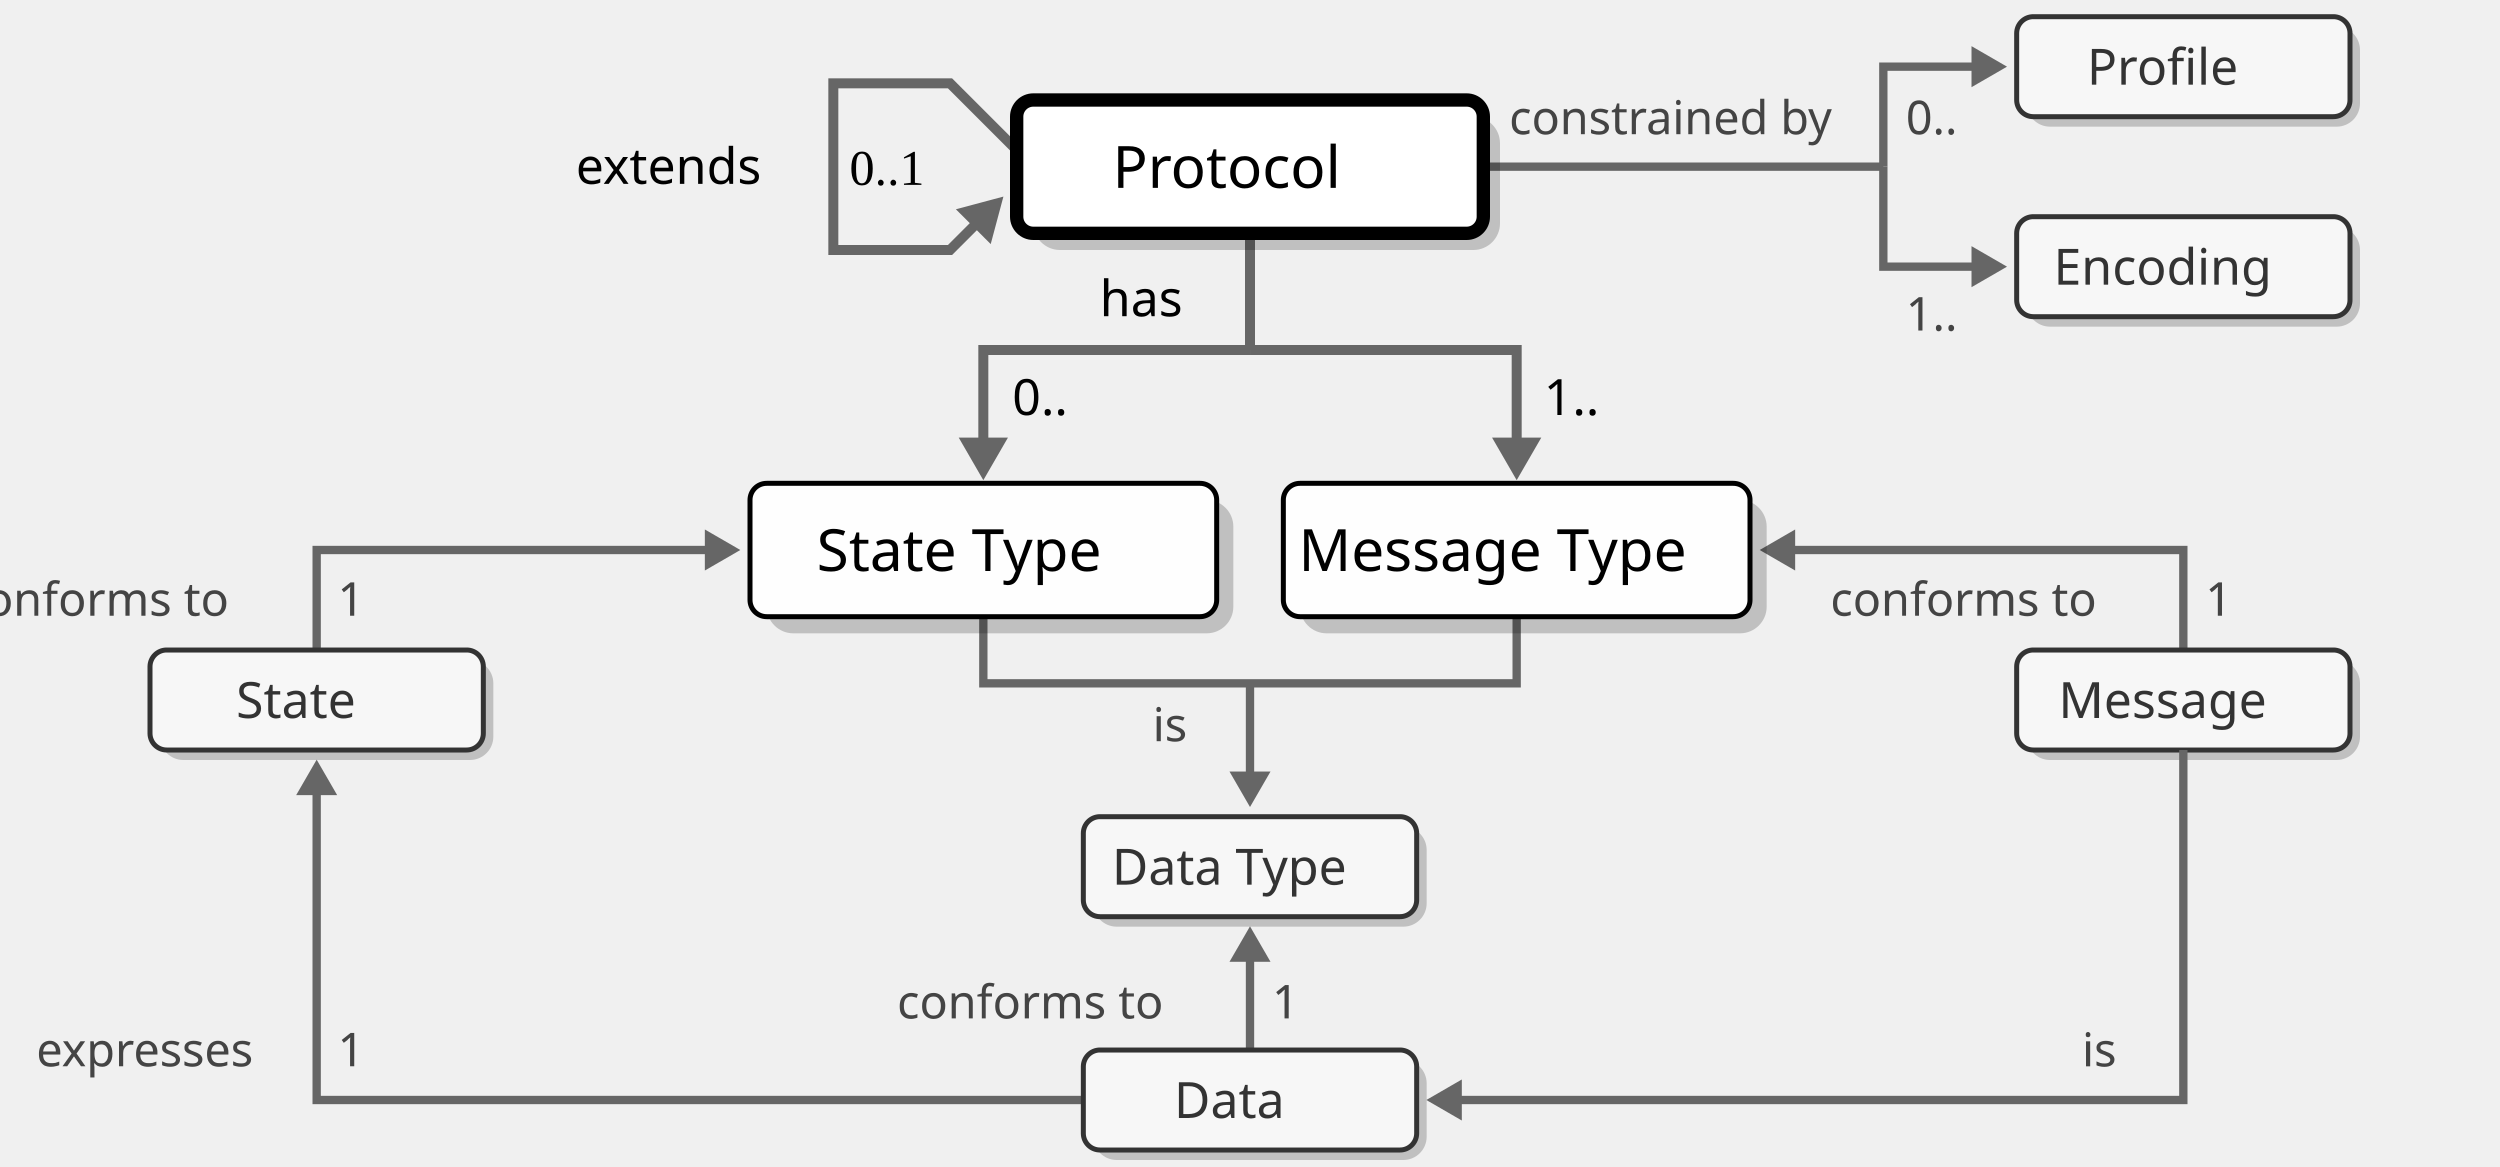
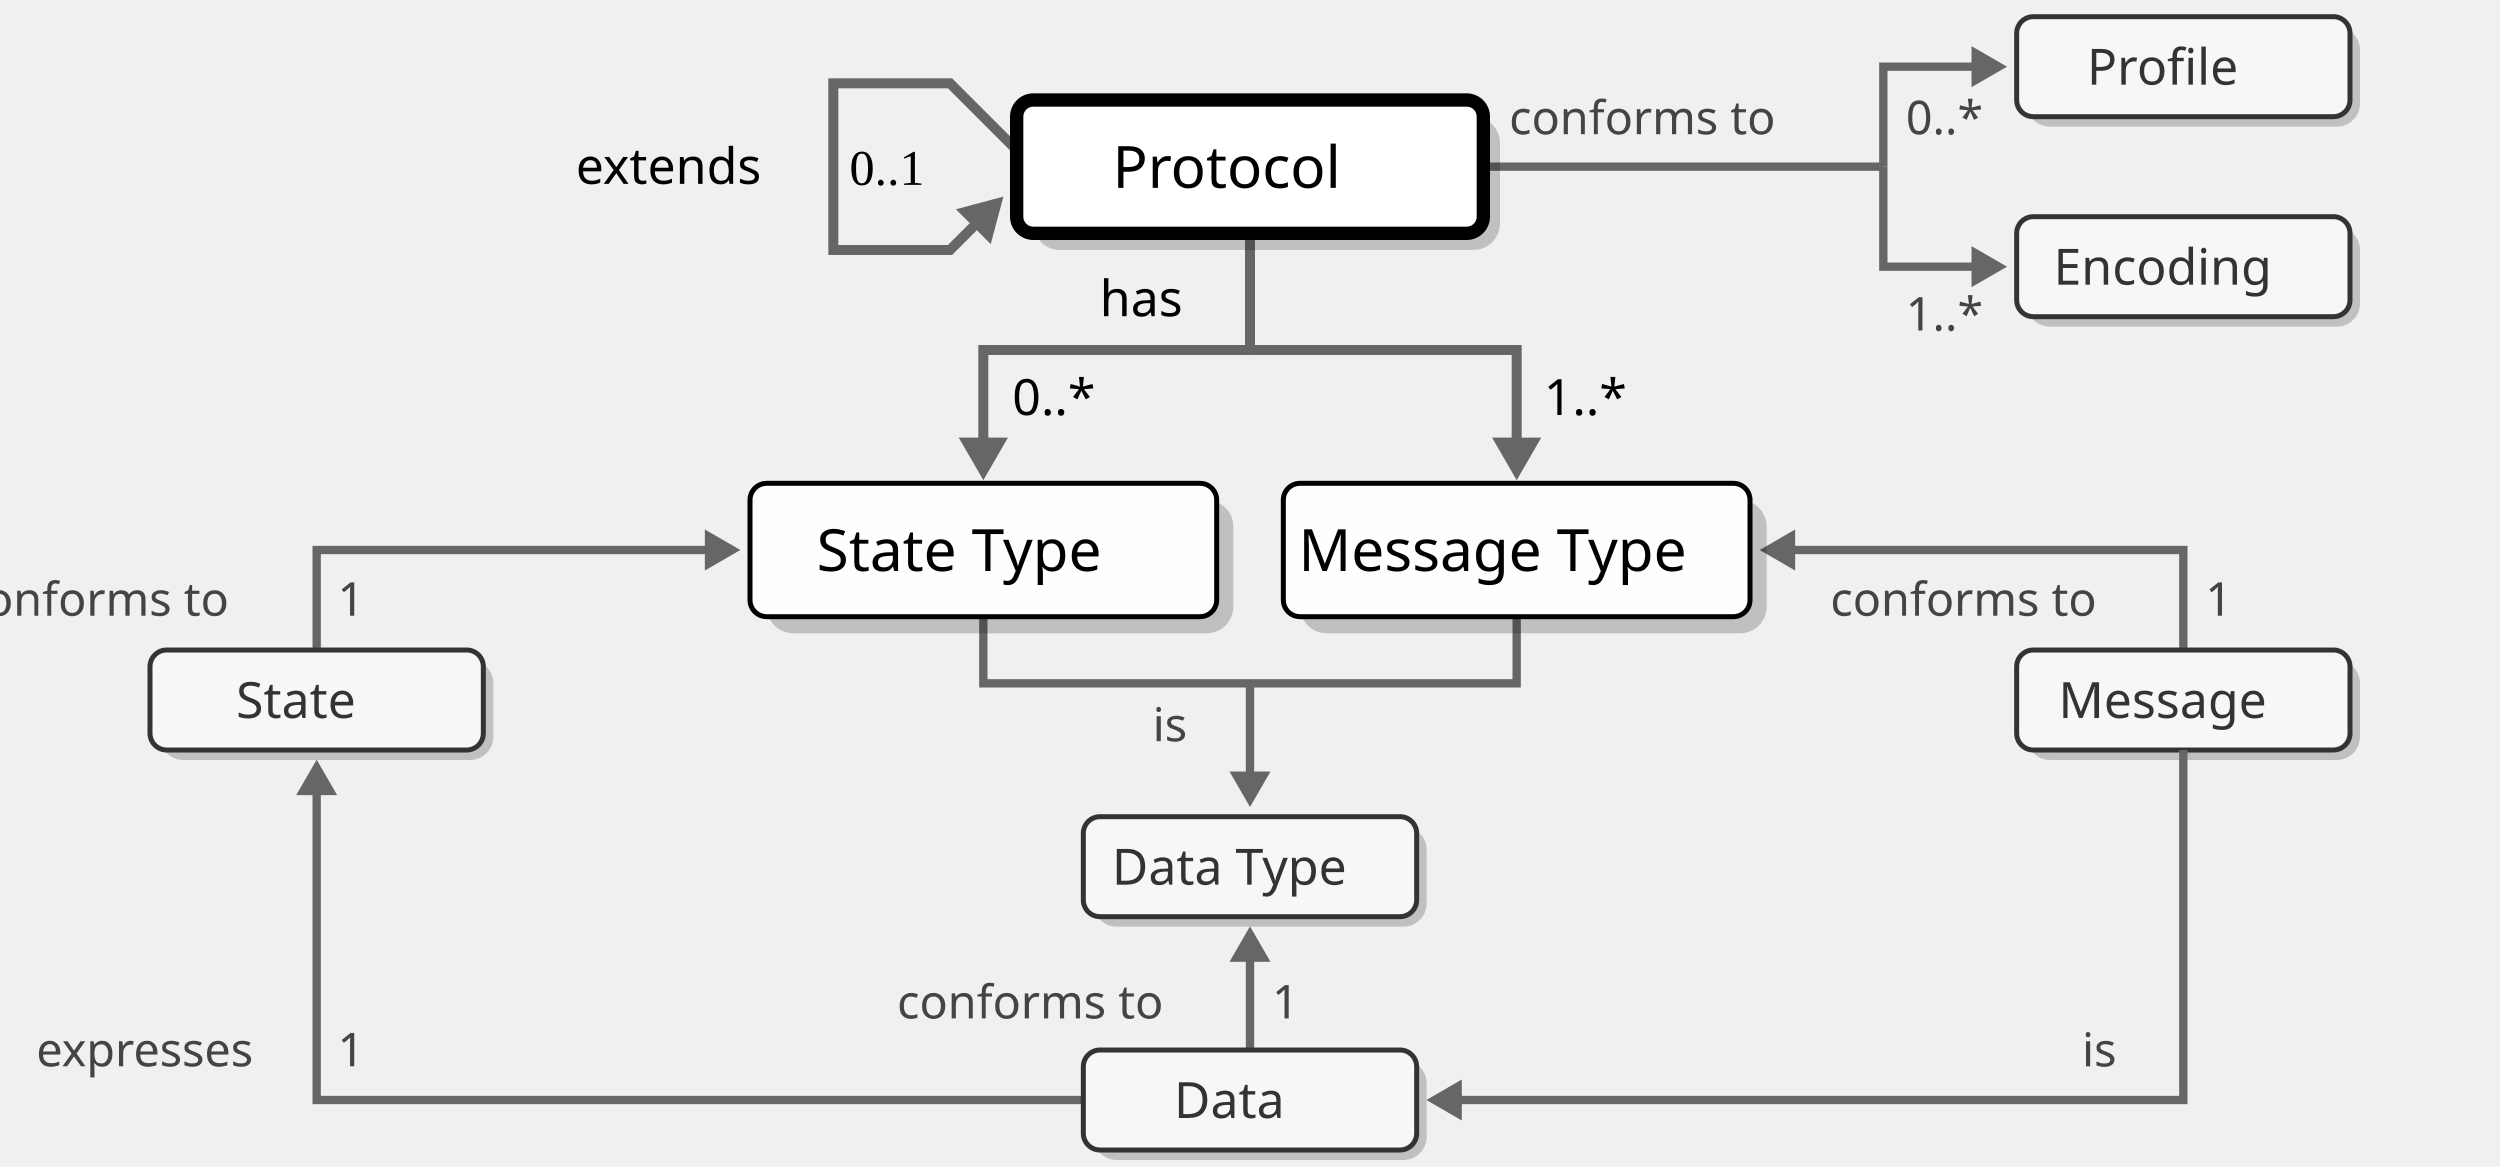
<svg xmlns="http://www.w3.org/2000/svg" xmlns:xlink="http://www.w3.org/1999/xlink" width="150mm" height="70mm" version="1.1" viewBox="0 0 150 70" id="svg162">
  <defs id="defs5">
    <marker id="a" overflow="visible" orient="auto">
      <path transform="scale(0.4)" d="M 5.77,0 -2.88,5 V -5 Z" fill="context-stroke" fill-rule="evenodd" stroke="context-stroke" stroke-width="1pt" id="path2" />
    </marker>
    <marker id="e" overflow="visible" orient="auto">
      <path transform="scale(0.4)" d="M 5.77,0 -2.88,5 V -5 Z" fill="context-stroke" fill-rule="evenodd" stroke="context-stroke" stroke-width="1pt" id="path824" />
    </marker>
    <marker id="a-2" overflow="visible" orient="auto">
      <path transform="scale(0.4)" d="M 5.77,0 -2.88,5 V -5 Z" fill="context-stroke" fill-rule="evenodd" stroke="context-stroke" stroke-width="1pt" id="path2-3" />
    </marker>
    <marker id="a-3" overflow="visible" orient="auto">
      <path transform="scale(0.4)" d="M 5.77,0 -2.88,5 V -5 Z" fill="context-stroke" fill-rule="evenodd" stroke="context-stroke" stroke-width="1pt" id="path2-2" />
    </marker>
    <marker id="e-0" overflow="visible" orient="auto">
      <path transform="scale(0.4)" d="M 5.77,0 -2.88,5 V -5 Z" fill="context-stroke" fill-rule="evenodd" stroke="context-stroke" stroke-width="1pt" id="path824-9" />
    </marker>
    <marker id="a-7" overflow="visible" orient="auto">
      <path transform="scale(0.4)" d="M 5.77,0 -2.88,5 V -5 Z" fill="context-stroke" fill-rule="evenodd" stroke="context-stroke" stroke-width="1pt" id="path2-5" />
    </marker>
    <marker id="marker25589" overflow="visible" orient="auto">
      <path transform="scale(0.4)" d="M 5.77,0 -2.88,5 V -5 Z" fill="context-stroke" fill-rule="evenodd" stroke="context-stroke" stroke-width="1pt" id="path25587" />
    </marker>
  </defs>
  <path d="M 65,66 H 19 V 47" marker-end="url(#a)" id="path10313" style="fill:none;stroke:#666666;stroke-width:0.5;stroke-miterlimit:4;stroke-dasharray:none" />
  <use x="0" y="0" xlink:href="#path6240" id="use9677" transform="matrix(1,0,0,-1,2.4999781e-7,104)" width="100%" height="100%" />
  <path style="fill:none;stroke:#666666;stroke-width:0.5;stroke-linecap:butt;stroke-linejoin:miter;stroke-miterlimit:4;stroke-dasharray:none;stroke-opacity:1" d="m 59,37 10e-7,4 H 91 V 37" id="path6625" />
  <use x="0" y="0" xlink:href="#path36149" id="use36250" transform="matrix(-1,0,0,1,150,-3.7e-7)" width="100%" height="100%" />
  <path d="M 131,39 V 33 H 107" marker-end="url(#a)" id="path36149" style="fill:none;stroke:#666666;stroke-width:0.5;stroke-miterlimit:4;stroke-dasharray:none" />
  <path style="fill:none;stroke:#666666;stroke-width:0.5;stroke-linecap:butt;stroke-linejoin:miter;stroke-miterlimit:4;stroke-dasharray:none;stroke-opacity:1" d="M 113,10 H 89" id="path23639" />
  <path d="m 61,9 -4,-4 -7,2e-7 v 10 h 7 l 2,-2" fill="none" marker-end="url(#e-0)" stroke="#666666" stroke-width=".667" id="path9365" style="stroke-width:0.6;stroke-miterlimit:4;stroke-dasharray:none;marker-end:url(#e-0)" />
  <text x="48.016" y="11.031" font-family="sans-serif" font-size="2.9px" stroke-width="0.265" style="font-size:3px;line-height:1.25" xml:space="preserve" id="text9369">
    <tspan x="48.016" y="11.031" font-size="2.9px" stroke-width="0.265" text-align="end" text-anchor="end" id="tspan9367" style="font-size:3px;fill:#000000;fill-opacity:1">extends</tspan>
  </text>
  <text x="62.527" y="11.09" style="font-size:3px;line-height:1.25" xml:space="preserve" id="text9373">
    <tspan x="57.723" y="11.09" font-size="2.9px" stroke-width="0.265" text-align="end" text-anchor="end" id="tspan9371" style="font-size:3px;fill:#000000;fill-opacity:1">0..1</tspan>
  </text>
  <path style="fill:none;stroke:#666666;stroke-width:0.6;stroke-linecap:butt;stroke-linejoin:miter;stroke-miterlimit:4;stroke-dasharray:none;stroke-opacity:1" d="m 75,14 v 7" id="path13097" />
  <path d="M 75,21 59,21 l 3e-6,6.107" marker-end="url(#a)" id="path6700" style="fill:none;stroke:#666666;stroke-width:0.6;stroke-miterlimit:4;stroke-dasharray:none" />
  <g id="use7517" transform="translate(6,24)">
    <rect id="rect29260" x="59.6" y="25.6" width="20" height="6" rx="1.4" fill="none" opacity="0.913" stroke="#000000" stroke-linejoin="round" stroke-width="0.333" style="opacity:1;fill:#000000;fill-opacity:0.2;stroke:none;stroke-width:0.3;stroke-miterlimit:4;stroke-dasharray:none;stroke-opacity:1" />
    <rect id="rect29262" x="59" y="25" width="20" height="6" rx="1" fill="none" opacity="0.913" stroke="#000000" stroke-linejoin="round" stroke-width="0.333" style="opacity:1;fill:#f7f7f7;fill-opacity:1;stroke:#333333;stroke-width:0.3;stroke-miterlimit:4;stroke-dasharray:none;stroke-opacity:1" />
  </g>
  <use x="0" y="0" xlink:href="#g6931" id="use7013" transform="translate(32)" width="100%" height="100%" />
  <rect id="rect925" x="62" y="7" width="28" height="8" rx="1.6" fill="none" opacity="0.913" stroke="#000000" stroke-linejoin="round" stroke-width="0.333" style="opacity:1;fill:#000000;fill-opacity:0.2;stroke:none;stroke-width:0.8;stroke-miterlimit:4;stroke-dasharray:none" />
  <rect id="rect45004" x="61" y="6" width="28" height="8" rx="1" fill="none" opacity="0.913" stroke="#000000" stroke-linejoin="round" stroke-width="0.333" style="opacity:1;fill:#ffffff;fill-opacity:1;stroke-width:0.8;stroke-miterlimit:4;stroke-dasharray:none" />
  <g id="g6931" transform="translate(38.00043,5)">
    <rect id="rect1183" x="8" y="25" width="28" height="8" rx="1.6" fill="none" opacity="0.913" stroke="#000000" stroke-linejoin="round" stroke-width="0.333" style="opacity:1;fill:#000000;fill-opacity:0.2;stroke:none;stroke-width:0.8;stroke-miterlimit:4;stroke-dasharray:none" />
    <rect id="use8966" x="7" y="24" width="28" height="8" rx="1" fill="none" opacity="0.913" stroke="#000000" stroke-linejoin="round" stroke-width="0.333" style="opacity:1;fill:#fefefe;fill-opacity:1;stroke-width:0.3;stroke-miterlimit:4;stroke-dasharray:none" />
  </g>
  <text x="58.915" y="34.259" font-size="3.5px" style="line-height:1.25;font-family:sans-serif;stroke-width:0.265" xml:space="preserve" id="text8978">
    <tspan x="58.915" y="34.259" font-size="3.5px" stroke-width="0.265" text-align="center" text-anchor="middle" id="tspan8976">State Type</tspan>
  </text>
  <text x="90.915" y="34.259" font-size="3.5px" style="line-height:1.25;font-family:sans-serif;stroke-width:0.265" xml:space="preserve" id="text8982">
    <tspan x="90.915" y="34.259" font-size="3.5px" stroke-width="0.265" text-align="center" text-anchor="middle" id="tspan8980">Message Type</tspan>
  </text>
  <text x="78.187" y="18.972" style="font-size:3px;line-height:1.25;font-family:sans-serif;stroke-width:0.265" xml:space="preserve" id="use32783">
    <tspan x="73.303" y="18.972" stroke-width="0.265" id="tspan6742" style="text-align:end;text-anchor:end">has</tspan>
  </text>
  <text x="60.741" y="24.9" style="font-size:3px;line-height:1.25;font-family:sans-serif;stroke-width:0.265" xml:space="preserve" id="use6754">
-     <tspan x="60.741" y="24.9" stroke-width="0.265" id="tspan6768">0..</tspan>
+     <tspan x="60.741" y="24.9" stroke-width="0.265" id="tspan6768">0..*</tspan>
  </text>
  <text x="92.63" y="24.9" style="font-size:3px;line-height:1.25;font-family:sans-serif;stroke-width:0.265" xml:space="preserve" id="use6756">
-     <tspan x="92.63" y="24.9" stroke-width="0.265" id="tspan6772">1..</tspan>
+     <tspan x="92.63" y="24.9" stroke-width="0.265" id="tspan6772">1..*</tspan>
  </text>
  <text x="74.959" y="11.272" font-size="3.5px" style="line-height:1.25;font-family:sans-serif;stroke-width:0.265" xml:space="preserve" id="text44012">
    <tspan x="74.959" y="11.272" font-size="3.5px" stroke-width="0.265" text-align="center" text-anchor="middle" id="tspan44010">Protocol</tspan>
  </text>
  <use x="0" y="0" xlink:href="#path6700" id="use14210" transform="matrix(-1,0,0,1,150.0009,-2.1683716e-7)" width="100%" height="100%" />
  <text x="74.927" y="53.079" font-size="3.5px" style="font-size:3px;line-height:1.25;font-family:sans-serif;stroke-width:0.265" xml:space="preserve" id="text20969">
    <tspan x="74.927" y="53.079" font-size="3.5px" stroke-width="0.265" text-align="center" text-anchor="middle" id="tspan20967" style="font-size:3px;fill:#333333;fill-opacity:1">Data Type</tspan>
  </text>
  <g id="use21927" transform="translate(62,-12)">
    <rect id="rect29266" x="59.6" y="25.6" width="20" height="6" rx="1.4" fill="none" opacity="0.913" stroke="#000000" stroke-linejoin="round" stroke-width="0.333" style="opacity:1;fill:#000000;fill-opacity:0.2;stroke:none;stroke-width:0.3;stroke-miterlimit:4;stroke-dasharray:none;stroke-opacity:1" />
    <rect id="rect29268" x="59" y="25" width="20" height="6" rx="1" fill="none" opacity="0.913" stroke="#000000" stroke-linejoin="round" stroke-width="0.333" style="opacity:1;fill:#f7f7f7;fill-opacity:1;stroke:#333333;stroke-width:0.3;stroke-miterlimit:4;stroke-dasharray:none;stroke-opacity:1" />
  </g>
  <text x="130.927" y="17.079" font-size="3.5px" style="font-size:3px;line-height:1.25;font-family:sans-serif;stroke-width:0.265" xml:space="preserve" id="text21931">
    <tspan x="130.927" y="17.079" font-size="3.5px" stroke-width="0.265" text-align="center" text-anchor="middle" id="tspan21929" style="font-size:3px;fill:#333333;fill-opacity:1">Encoding</tspan>
  </text>
  <g id="use21933" transform="translate(62,-24)">
    <rect id="rect29272" x="59.6" y="25.6" width="20" height="6" rx="1.4" fill="none" opacity="0.913" stroke="#000000" stroke-linejoin="round" stroke-width="0.333" style="opacity:1;fill:#000000;fill-opacity:0.2;stroke:none;stroke-width:0.3;stroke-miterlimit:4;stroke-dasharray:none;stroke-opacity:1" />
    <rect id="rect29274" x="59" y="25" width="20" height="6" rx="1" fill="none" opacity="0.913" stroke="#000000" stroke-linejoin="round" stroke-width="0.333" style="opacity:1;fill:#f7f7f7;fill-opacity:1;stroke:#333333;stroke-width:0.3;stroke-miterlimit:4;stroke-dasharray:none;stroke-opacity:1" />
  </g>
  <text x="130.927" y="5.079" font-size="3.5px" style="font-size:3px;line-height:1.25;font-family:sans-serif;stroke-width:0.265" xml:space="preserve" id="text21937">
    <tspan x="130.927" y="5.079" font-size="3.5px" stroke-width="0.265" text-align="center" text-anchor="middle" id="tspan21935" style="font-size:3px;fill:#333333;fill-opacity:1">Profile</tspan>
  </text>
  <path d="M 113,10 113,4 h 6" marker-end="url(#a)" id="path24821" style="fill:none;stroke:#666666;stroke-width:0.5;stroke-miterlimit:4;stroke-dasharray:none" />
  <use x="0" y="0" xlink:href="#path24821" id="use24960" transform="matrix(1,0,0,-1,-1.1900001e-6,20)" width="100%" height="100%" />
  <text x="114.346" y="8.052" style="font-size:2.8px;line-height:1.25;font-family:sans-serif;stroke-width:0.265" xml:space="preserve" id="text24966">
-     <tspan x="114.346" y="8.052" stroke-width="0.265" id="tspan24964" style="font-size:2.8px;fill:#444444;fill-opacity:1">0..</tspan>
+     <tspan x="114.346" y="8.052" stroke-width="0.265" id="tspan24964" style="font-size:2.8px;fill:#444444;fill-opacity:1">0..*</tspan>
  </text>
  <text x="114.346" y="19.834" style="font-size:2.8px;line-height:1.25;font-family:sans-serif;stroke-width:0.265" xml:space="preserve" id="text24970">
-     <tspan x="114.346" y="19.834" stroke-width="0.265" id="tspan24968" style="font-size:2.8px;fill:#444444;fill-opacity:1">1..</tspan>
+     <tspan x="114.346" y="19.834" stroke-width="0.265" id="tspan24968" style="font-size:2.8px;fill:#444444;fill-opacity:1">1..*</tspan>
  </text>
  <g id="g36422" transform="translate(-104.0746,10.95495)">
    <text x="141.938" y="25.988" style="font-size:2.8px;line-height:1.25;font-family:sans-serif;stroke-width:0.265" xml:space="preserve" id="text25458">
      <tspan x="121.444" y="25.988" stroke-width="0.265" id="tspan25456" style="font-size:2.8px;text-align:end;text-anchor:end;fill:#444444;fill-opacity:1">conforms to</tspan>
    </text>
    <text x="124.327" y="25.988" style="font-size:2.8px;line-height:1.25;font-family:sans-serif;stroke-width:0.265" xml:space="preserve" id="text27274">
      <tspan x="124.327" y="25.988" stroke-width="0.265" id="tspan27272" style="font-size:2.8px;fill:#444444;fill-opacity:1">1</tspan>
    </text>
  </g>
  <text x="90.552" y="8.052" style="font-size:2.8px;line-height:1.25;font-family:sans-serif;stroke-width:0.265" xml:space="preserve" id="text30110">
-     <tspan x="90.552" y="8.052" stroke-width="0.265" id="tspan30108" style="font-size:2.8px;fill:#444444;fill-opacity:1">constrained by</tspan>
+     <tspan x="90.552" y="8.052" stroke-width="0.265" id="tspan30108" style="font-size:2.8px;fill:#444444;fill-opacity:1">conforms to</tspan>
  </text>
  <g id="g34481" transform="translate(62,14)">
    <rect id="rect34477" x="59.6" y="25.6" width="20" height="6" rx="1.4" fill="none" opacity="0.913" stroke="#000000" stroke-linejoin="round" stroke-width="0.333" style="opacity:1;fill:#000000;fill-opacity:0.2;stroke:none;stroke-width:0.3;stroke-miterlimit:4;stroke-dasharray:none;stroke-opacity:1" />
    <rect id="rect34479" x="59" y="25" width="20" height="6" rx="1" fill="none" opacity="0.913" stroke="#000000" stroke-linejoin="round" stroke-width="0.333" style="opacity:1;fill:#f7f7f7;fill-opacity:1;stroke:#333333;stroke-width:0.3;stroke-miterlimit:4;stroke-dasharray:none;stroke-opacity:1" />
  </g>
  <text x="130.927" y="43.079" font-size="3.5px" style="font-size:3px;line-height:1.25;font-family:sans-serif;stroke-width:0.265" xml:space="preserve" id="text34485">
    <tspan x="130.927" y="43.079" font-size="3.5px" stroke-width="0.265" text-align="center" text-anchor="middle" id="tspan34483" style="font-size:3px;fill:#333333;fill-opacity:1">Message</tspan>
  </text>
  <g id="g35363" transform="translate(-50,14)">
    <rect id="rect35359" x="59.6" y="25.6" width="20" height="6" rx="1.4" fill="none" opacity="0.913" stroke="#000000" stroke-linejoin="round" stroke-width="0.333" style="opacity:1;fill:#000000;fill-opacity:0.2;stroke:none;stroke-width:0.3;stroke-miterlimit:4;stroke-dasharray:none;stroke-opacity:1" />
    <rect id="rect35361" x="59" y="25" width="20" height="6" rx="1" fill="none" opacity="0.913" stroke="#000000" stroke-linejoin="round" stroke-width="0.333" style="opacity:1;fill:#f7f7f7;fill-opacity:1;stroke:#333333;stroke-width:0.3;stroke-miterlimit:4;stroke-dasharray:none;stroke-opacity:1" />
  </g>
  <text x="18.927" y="43.079" font-size="3.5px" style="font-size:3px;line-height:1.25;font-family:sans-serif;stroke-width:0.265" xml:space="preserve" id="text35367">
    <tspan x="18.927" y="43.079" font-size="3.5px" stroke-width="0.265" text-align="center" text-anchor="middle" id="tspan35365" style="font-size:3px;fill:#333333;fill-opacity:1">State</tspan>
  </text>
  <use x="0" y="0" xlink:href="#g36422" id="use36506" transform="translate(112.0657)" width="100%" height="100%" />
  <path d="m 75,41 v 6" marker-end="url(#a)" id="path6240" style="fill:none;stroke:#666666;stroke-width:0.5;stroke-miterlimit:4;stroke-dasharray:none" />
  <text x="93.905" y="44.473" style="font-size:2.8px;line-height:1.25;font-family:sans-serif;stroke-width:0.265" xml:space="preserve" id="text7840">
    <tspan x="73.411" y="44.473" stroke-width="0.265" id="tspan7838" style="font-size:2.8px;text-align:end;text-anchor:end;fill:#444444;fill-opacity:1">is</tspan>
  </text>
  <g id="g9671" transform="translate(6,38)">
    <rect id="rect9667" x="59.6" y="25.6" width="20" height="6" rx="1.4" fill="none" opacity="0.913" stroke="#000000" stroke-linejoin="round" stroke-width="0.333" style="opacity:1;fill:#000000;fill-opacity:0.2;stroke:none;stroke-width:0.3;stroke-miterlimit:4;stroke-dasharray:none;stroke-opacity:1" />
    <rect id="rect9669" x="59" y="25" width="20" height="6" rx="1" fill="none" opacity="0.913" stroke="#000000" stroke-linejoin="round" stroke-width="0.333" style="opacity:1;fill:#f7f7f7;fill-opacity:1;stroke:#333333;stroke-width:0.3;stroke-miterlimit:4;stroke-dasharray:none;stroke-opacity:1" />
  </g>
  <text x="74.927" y="67.079" font-size="3.5px" style="font-size:3px;line-height:1.25;font-family:sans-serif;stroke-width:0.265" xml:space="preserve" id="text9675">
    <tspan x="74.927" y="67.079" font-size="3.5px" stroke-width="0.265" text-align="center" text-anchor="middle" id="tspan9673" style="font-size:3px;fill:#333333;fill-opacity:1">Data</tspan>
  </text>
  <path d="M 131,45 V 66 H 87" marker-end="url(#a)" id="path10648" style="fill:none;stroke:#666666;stroke-width:0.5;stroke-miterlimit:4;stroke-dasharray:none" />
  <use x="0" y="0" xlink:href="#g36422" id="use10787" transform="translate(56.06916,24.1621)" width="100%" height="100%" />
  <text x="142.896" y="63.982" style="font-size:2.8px;line-height:1.25;font-family:sans-serif;stroke-width:0.265" xml:space="preserve" id="text12591">
    <tspan x="129.173" y="63.982" stroke-width="0.265" id="tspan12589" style="font-size:2.8px;text-align:end;text-anchor:end;fill:#444444;fill-opacity:1">is</tspan>
  </text>
  <text x="37.863" y="63.976" style="font-size:2.8px;line-height:1.25;font-family:sans-serif;stroke-width:0.265" xml:space="preserve" id="text13415">
    <tspan x="17.369" y="63.976" stroke-width="0.265" id="tspan13413" style="font-size:2.8px;text-align:end;text-anchor:end;fill:#444444;fill-opacity:1">expresses</tspan>
  </text>
  <text x="20.253" y="63.976" style="font-size:2.8px;line-height:1.25;font-family:sans-serif;stroke-width:0.265" xml:space="preserve" id="text13419">
    <tspan x="20.253" y="63.976" stroke-width="0.265" id="tspan13417" style="font-size:2.8px;fill:#444444;fill-opacity:1">1</tspan>
  </text>
</svg>
